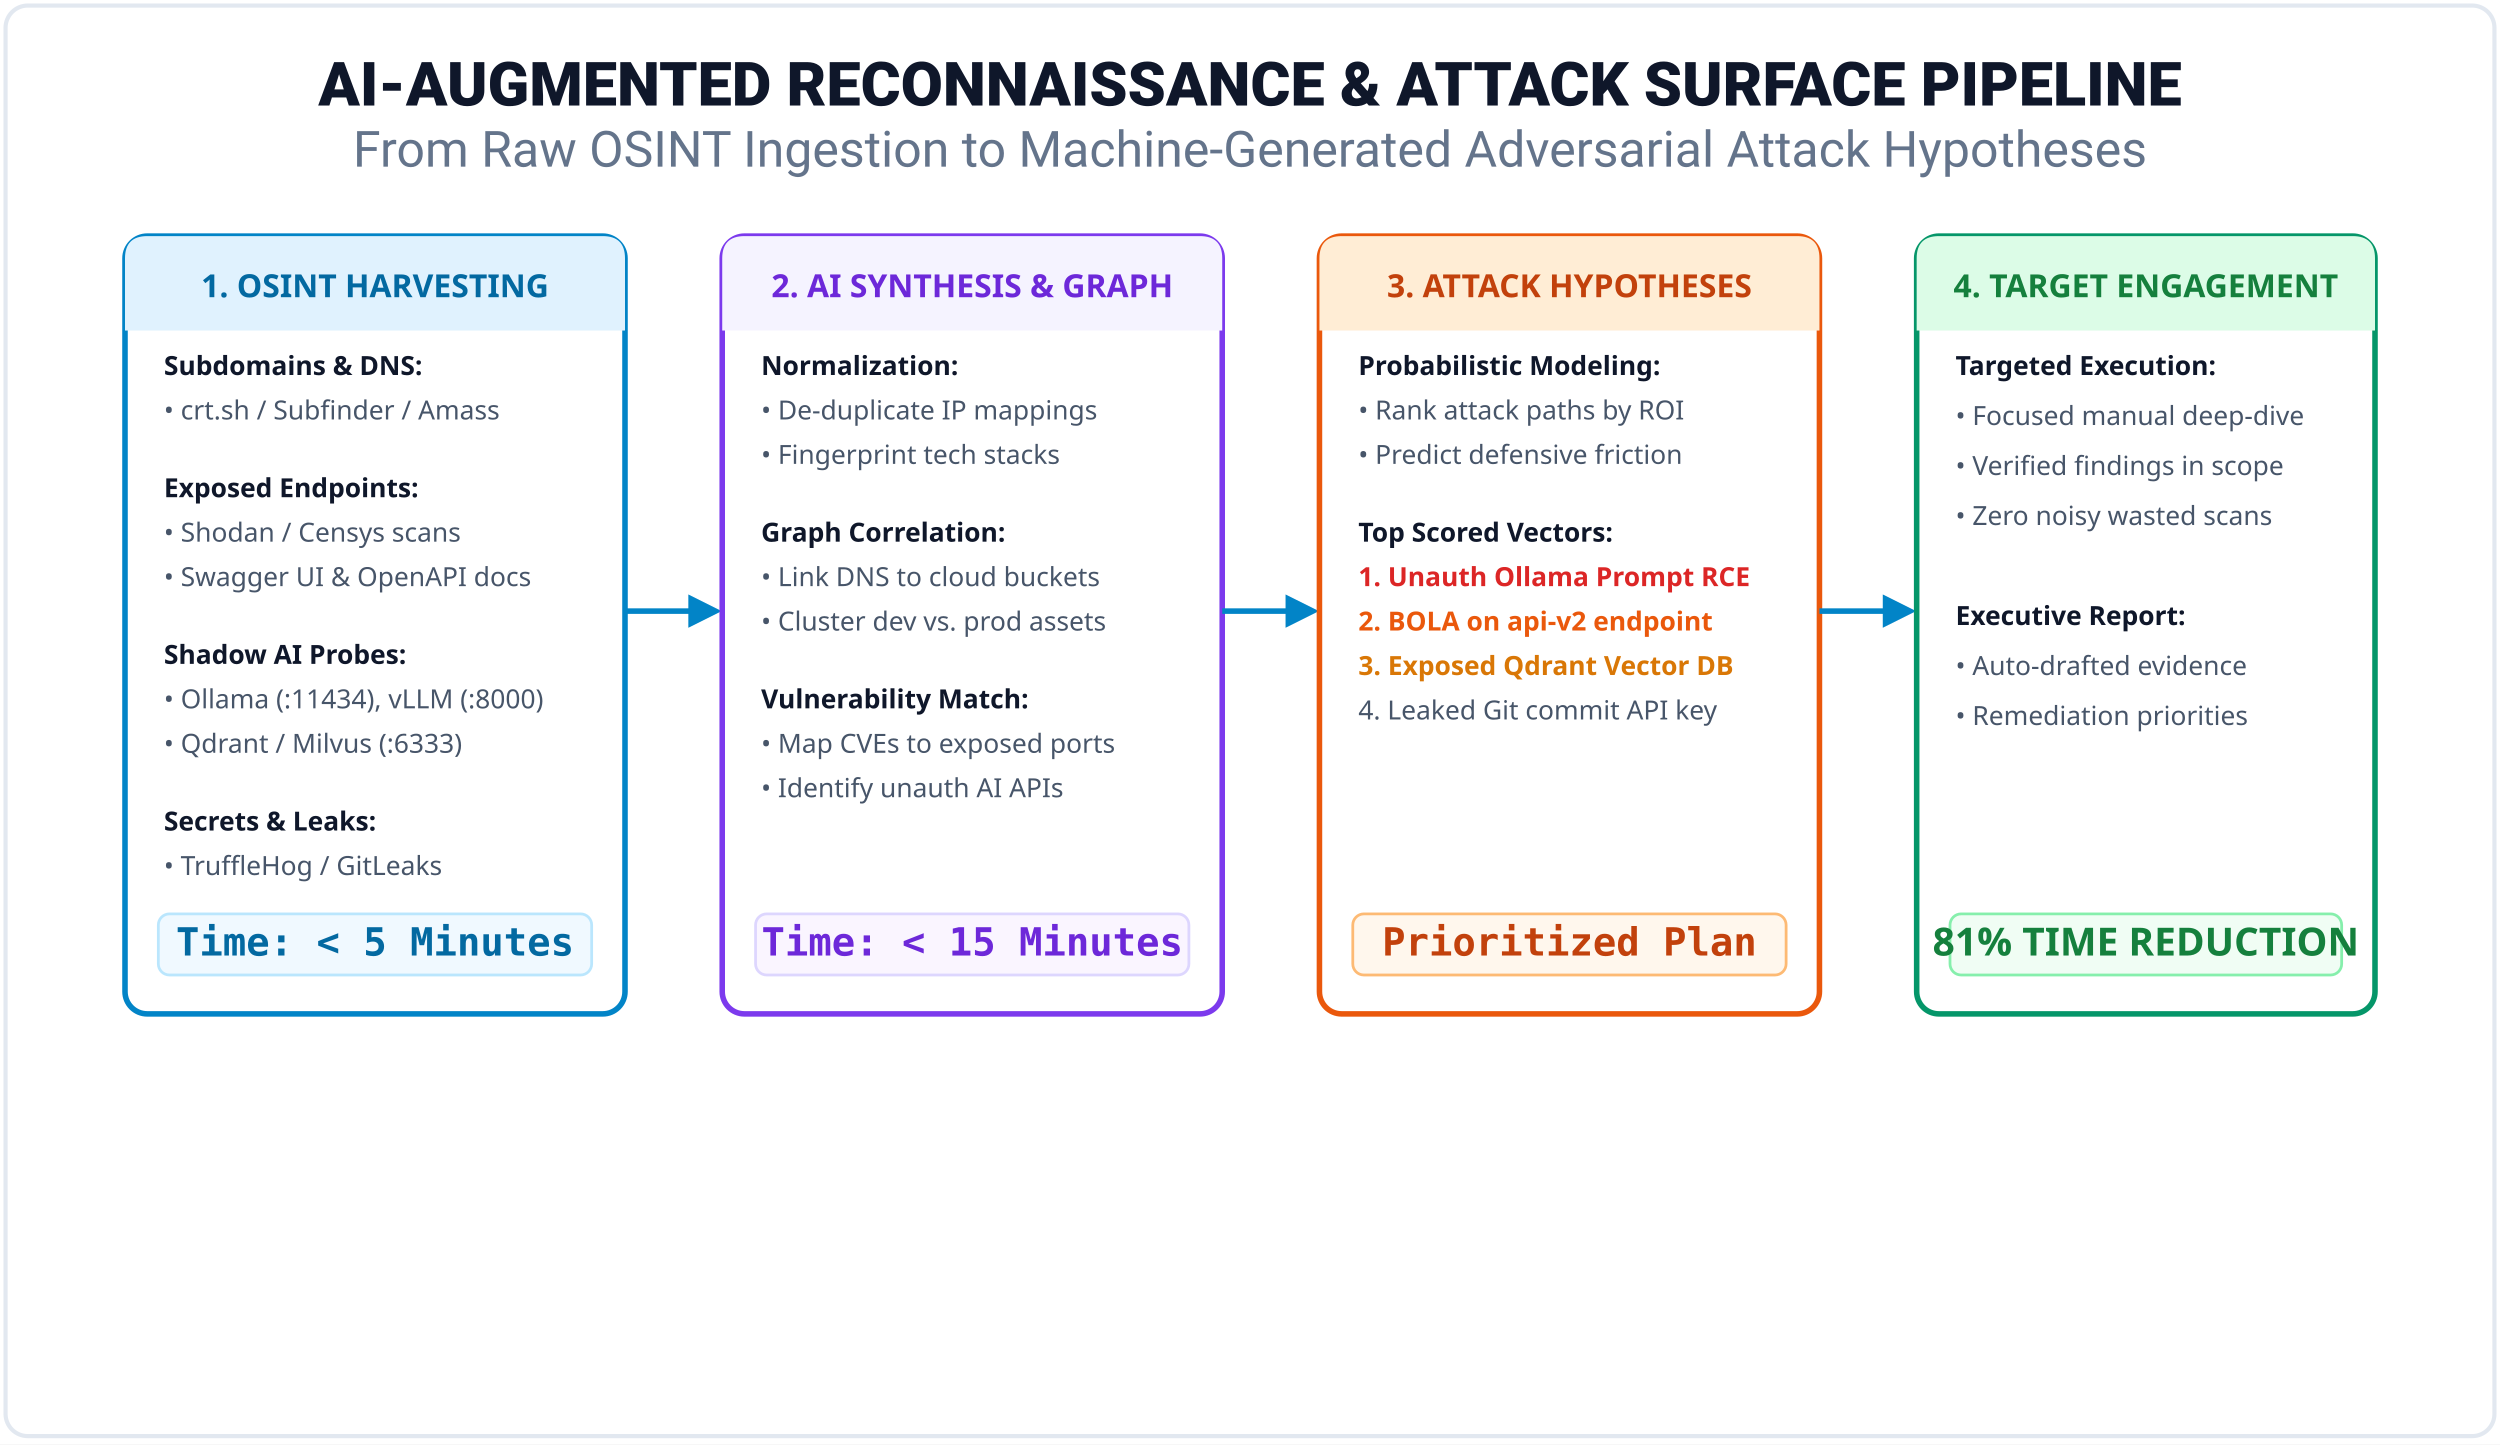
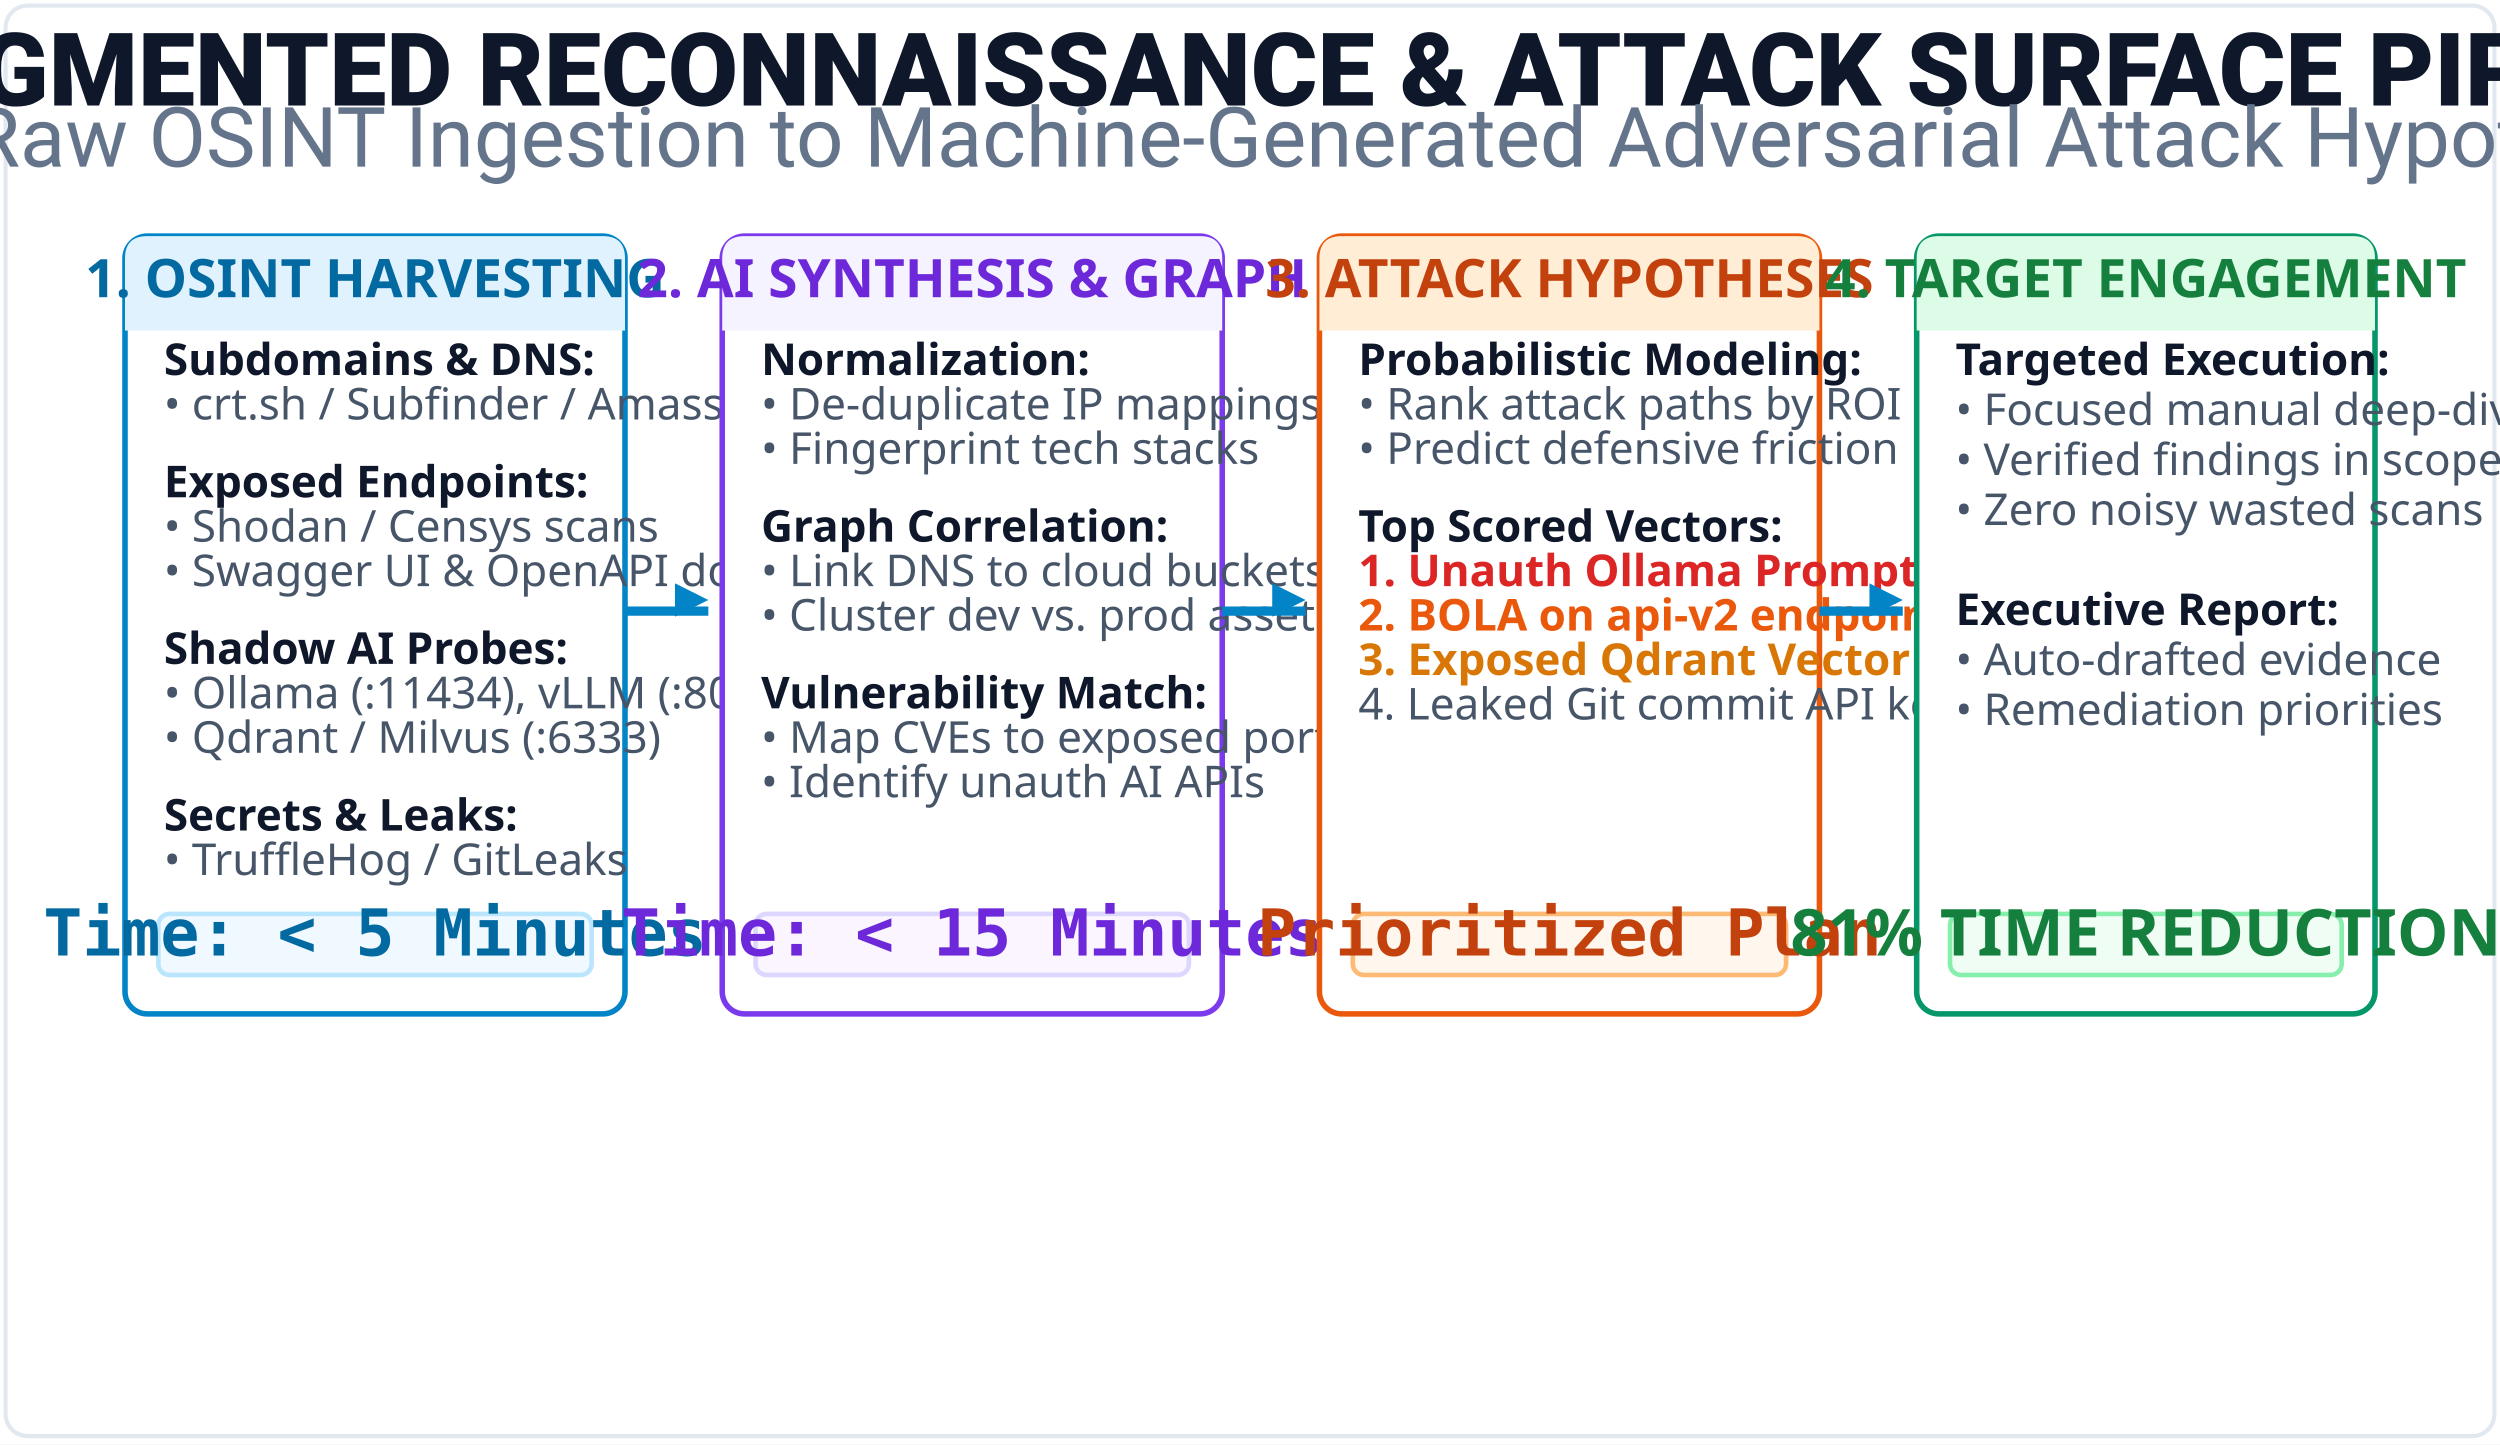
- <svg xmlns="http://www.w3.org/2000/svg" viewBox="0 0 900 520" width="100%" height="100%">
+ <svg xmlns="http://www.w3.org/2000/svg" viewBox="0 0 540 312" width="100%" height="100%">
  <defs>
    <marker id="arr-recon" viewBox="0 0 10 10" refX="6" refY="5" markerWidth="6" markerHeight="6" orient="auto">
-       <path d="M 0 0 L 10 5 L 0 10 z" fill="#0284c7" />
+       <path d="M 0 0 L 6 3 L 0 6 z" fill="#0284c7" />
    </marker>
  </defs>
-   <rect width="900" height="520" fill="#ffffff" />
-   <rect width="896" height="515" x="2" y="2" fill="none" stroke="#e2e8f0" stroke-width="1.5" rx="8" />
-   <text x="450" y="38" fill="#0f172a" font-family="-apple-system, BlinkMacSystemFont, 'Segoe UI', Roboto, sans-serif" font-size="22" font-weight="800" text-anchor="middle">AI-AUGMENTED RECONNAISSANCE &amp; ATTACK SURFACE PIPELINE</text>
-   <text x="450" y="60" fill="#64748b" font-family="-apple-system, BlinkMacSystemFont, 'Segoe UI', Roboto, sans-serif" font-size="18" text-anchor="middle">From Raw OSINT Ingestion to Machine-Generated Adversarial Attack Hypotheses</text>
-   <g transform="translate(45, 85)">
-     <rect width="180" height="280" fill="#ffffff" stroke="#0284c7" stroke-width="2" rx="8" />
-     <path d="M 0 8 Q 0 0 8 0 L 172 0 Q 180 0 180 8 L 180 34 L 0 34 Z" fill="#e0f2fe" />
-     <text x="90" y="22" fill="#0369a1" font-family="sans-serif" font-size="11.5" font-weight="800" text-anchor="middle">1. OSINT HARVESTING</text>
-     <g transform="translate(14, 50)" font-family="sans-serif" font-size="9.5" fill="#475569">
+   <rect width="540" height="312" fill="#ffffff" />
+   <rect width="537.6" height="309" x="1.2" y="1.2" fill="none" stroke="#e2e8f0" stroke-width="0.9" rx="4.8" />
+   <text x="270" y="22.8" fill="#0f172a" font-family="-apple-system, BlinkMacSystemFont, 'Segoe UI', Roboto, sans-serif" font-size="22" font-weight="800" text-anchor="middle">AI-AUGMENTED RECONNAISSANCE &amp; ATTACK SURFACE PIPELINE</text>
+   <text x="270" y="36" fill="#64748b" font-family="-apple-system, BlinkMacSystemFont, 'Segoe UI', Roboto, sans-serif" font-size="18" text-anchor="middle">From Raw OSINT Ingestion to Machine-Generated Adversarial Attack Hypotheses</text>
+   <g transform="translate(27, 51)">
+     <rect width="108" height="168" fill="#ffffff" stroke="#0284c7" stroke-width="1.2" rx="4.8" />
+     <path d="M 0 4.8 Q 0 0 4.8 0 L 103.2 0 Q 108 0 108 4.8 L 108 20.4 L 0 20.4 Z" fill="#e0f2fe" />
+     <text x="54" y="13.2" fill="#0369a1" font-family="sans-serif" font-size="11.5" font-weight="800" text-anchor="middle">1. OSINT HARVESTING</text>
+     <g transform="translate(8.4, 30)" font-family="sans-serif" font-size="9.5" fill="#475569">
      <text x="0" y="0" font-weight="700" fill="#0f172a">Subdomains &amp; DNS:</text>
-       <text x="0" y="16">• crt.sh / Subfinder / Amass</text>
-       <text x="0" y="44" font-weight="700" fill="#0f172a">Exposed Endpoints:</text>
-       <text x="0" y="60">• Shodan / Censys scans</text>
-       <text x="0" y="76">• Swagger UI &amp; OpenAPI docs</text>
-       <text x="0" y="104" font-weight="700" fill="#0f172a">Shadow AI Probes:</text>
-       <text x="0" y="120">• Ollama (:11434), vLLM (:8000)</text>
-       <text x="0" y="136">• Qdrant / Milvus (:6333)</text>
-       <text x="0" y="164" font-weight="700" fill="#0f172a">Secrets &amp; Leaks:</text>
-       <text x="0" y="180">• TruffleHog / GitLeaks</text>
+       <text x="0" y="9.6">• crt.sh / Subfinder / Amass</text>
+       <text x="0" y="26.4" font-weight="700" fill="#0f172a">Exposed Endpoints:</text>
+       <text x="0" y="36">• Shodan / Censys scans</text>
+       <text x="0" y="45.6">• Swagger UI &amp; OpenAPI docs</text>
+       <text x="0" y="62.4" font-weight="700" fill="#0f172a">Shadow AI Probes:</text>
+       <text x="0" y="72">• Ollama (:11434), vLLM (:8000)</text>
+       <text x="0" y="81.6">• Qdrant / Milvus (:6333)</text>
+       <text x="0" y="98.4" font-weight="700" fill="#0f172a">Secrets &amp; Leaks:</text>
+       <text x="0" y="108">• TruffleHog / GitLeaks</text>
    </g>
-     <rect x="12" y="244" width="156" height="22" fill="#f0f9ff" stroke="#bae6fd" rx="4" />
-     <text x="90" y="259" fill="#0369a1" font-family="monospace" font-size="14" font-weight="700" text-anchor="middle">Time: &lt; 5 Minutes</text>
+     <rect x="7.2" y="146.4" width="93.6" height="13.2" fill="#f0f9ff" stroke="#bae6fd" rx="2.4" />
+     <text x="54" y="155.4" fill="#0369a1" font-family="monospace" font-size="14" font-weight="700" text-anchor="middle">Time: &lt; 5 Minutes</text>
  </g>
-   <line x1="225" y1="220" x2="255" y2="220" stroke="#0284c7" stroke-width="2" marker-end="url(#arr-recon)" />
-   <g transform="translate(260, 85)">
-     <rect width="180" height="280" fill="#ffffff" stroke="#7c3aed" stroke-width="2" rx="8" />
-     <path d="M 0 8 Q 0 0 8 0 L 172 0 Q 180 0 180 8 L 180 34 L 0 34 Z" fill="#f5f3ff" />
-     <text x="90" y="22" fill="#6d28d9" font-family="sans-serif" font-size="11.5" font-weight="800" text-anchor="middle">2. AI SYNTHESIS &amp; GRAPH</text>
-     <g transform="translate(14, 50)" font-family="sans-serif" font-size="9.5" fill="#475569">
+   <line x1="135" y1="132" x2="153" y2="132" stroke="#0284c7" stroke-width="2" marker-end="url(#arr-recon)" />
+   <g transform="translate(156, 51)">
+     <rect width="108" height="168" fill="#ffffff" stroke="#7c3aed" stroke-width="1.2" rx="4.8" />
+     <path d="M 0 4.8 Q 0 0 4.8 0 L 103.2 0 Q 108 0 108 4.8 L 108 20.4 L 0 20.4 Z" fill="#f5f3ff" />
+     <text x="54" y="13.2" fill="#6d28d9" font-family="sans-serif" font-size="11.5" font-weight="800" text-anchor="middle">2. AI SYNTHESIS &amp; GRAPH</text>
+     <g transform="translate(8.4, 30)" font-family="sans-serif" font-size="9.5" fill="#475569">
      <text x="0" y="0" font-weight="700" fill="#0f172a">Normalization:</text>
-       <text x="0" y="16">• De-duplicate IP mappings</text>
-       <text x="0" y="32">• Fingerprint tech stacks</text>
-       <text x="0" y="60" font-weight="700" fill="#0f172a">Graph Correlation:</text>
-       <text x="0" y="76">• Link DNS to cloud buckets</text>
-       <text x="0" y="92">• Cluster dev vs. prod assets</text>
-       <text x="0" y="120" font-weight="700" fill="#0f172a">Vulnerability Match:</text>
-       <text x="0" y="136">• Map CVEs to exposed ports</text>
-       <text x="0" y="152">• Identify unauth AI APIs</text>
+       <text x="0" y="9.6">• De-duplicate IP mappings</text>
+       <text x="0" y="19.2">• Fingerprint tech stacks</text>
+       <text x="0" y="36" font-weight="700" fill="#0f172a">Graph Correlation:</text>
+       <text x="0" y="45.6">• Link DNS to cloud buckets</text>
+       <text x="0" y="55.2">• Cluster dev vs. prod assets</text>
+       <text x="0" y="72" font-weight="700" fill="#0f172a">Vulnerability Match:</text>
+       <text x="0" y="81.6">• Map CVEs to exposed ports</text>
+       <text x="0" y="91.2">• Identify unauth AI APIs</text>
    </g>
-     <rect x="12" y="244" width="156" height="22" fill="#faf5ff" stroke="#ddd6fe" rx="4" />
-     <text x="90" y="259" fill="#6d28d9" font-family="monospace" font-size="14" font-weight="700" text-anchor="middle">Time: &lt; 15 Minutes</text>
+     <rect x="7.2" y="146.4" width="93.6" height="13.2" fill="#faf5ff" stroke="#ddd6fe" rx="2.4" />
+     <text x="54" y="155.4" fill="#6d28d9" font-family="monospace" font-size="14" font-weight="700" text-anchor="middle">Time: &lt; 15 Minutes</text>
  </g>
-   <line x1="440" y1="220" x2="470" y2="220" stroke="#0284c7" stroke-width="2" marker-end="url(#arr-recon)" />
-   <g transform="translate(475, 85)">
-     <rect width="180" height="280" fill="#ffffff" stroke="#ea580c" stroke-width="2" rx="8" />
-     <path d="M 0 8 Q 0 0 8 0 L 172 0 Q 180 0 180 8 L 180 34 L 0 34 Z" fill="#ffedd5" />
-     <text x="90" y="22" fill="#c2410c" font-family="sans-serif" font-size="11.5" font-weight="800" text-anchor="middle">3. ATTACK HYPOTHESES</text>
-     <g transform="translate(14, 50)" font-family="sans-serif" font-size="9.5" fill="#475569">
+   <line x1="264" y1="132" x2="282" y2="132" stroke="#0284c7" stroke-width="2" marker-end="url(#arr-recon)" />
+   <g transform="translate(285, 51)">
+     <rect width="108" height="168" fill="#ffffff" stroke="#ea580c" stroke-width="1.2" rx="4.8" />
+     <path d="M 0 4.8 Q 0 0 4.8 0 L 103.2 0 Q 108 0 108 4.8 L 108 20.4 L 0 20.4 Z" fill="#ffedd5" />
+     <text x="54" y="13.2" fill="#c2410c" font-family="sans-serif" font-size="11.5" font-weight="800" text-anchor="middle">3. ATTACK HYPOTHESES</text>
+     <g transform="translate(8.4, 30)" font-family="sans-serif" font-size="9.5" fill="#475569">
      <text x="0" y="0" font-weight="700" fill="#0f172a">Probabilistic Modeling:</text>
-       <text x="0" y="16">• Rank attack paths by ROI</text>
-       <text x="0" y="32">• Predict defensive friction</text>
-       <text x="0" y="60" font-weight="700" fill="#0f172a">Top Scored Vectors:</text>
-       <text x="0" y="76" fill="#dc2626" font-weight="700">1. Unauth Ollama Prompt RCE</text>
-       <text x="0" y="92" fill="#ea580c" font-weight="700">2. BOLA on api-v2 endpoint</text>
-       <text x="0" y="108" fill="#d97706" font-weight="700">3. Exposed Qdrant Vector DB</text>
-       <text x="0" y="124">4. Leaked Git commit API key</text>
+       <text x="0" y="9.6">• Rank attack paths by ROI</text>
+       <text x="0" y="19.2">• Predict defensive friction</text>
+       <text x="0" y="36" font-weight="700" fill="#0f172a">Top Scored Vectors:</text>
+       <text x="0" y="45.6" fill="#dc2626" font-weight="700">1. Unauth Ollama Prompt RCE</text>
+       <text x="0" y="55.2" fill="#ea580c" font-weight="700">2. BOLA on api-v2 endpoint</text>
+       <text x="0" y="64.8" fill="#d97706" font-weight="700">3. Exposed Qdrant Vector DB</text>
+       <text x="0" y="74.4">4. Leaked Git commit API key</text>
    </g>
-     <rect x="12" y="244" width="156" height="22" fill="#fff7ed" stroke="#fdba74" rx="4" />
-     <text x="90" y="259" fill="#c2410c" font-family="monospace" font-size="14" font-weight="700" text-anchor="middle">Prioritized Plan</text>
+     <rect x="7.2" y="146.4" width="93.6" height="13.2" fill="#fff7ed" stroke="#fdba74" rx="2.4" />
+     <text x="54" y="155.4" fill="#c2410c" font-family="monospace" font-size="14" font-weight="700" text-anchor="middle">Prioritized Plan</text>
  </g>
-   <line x1="655" y1="220" x2="685" y2="220" stroke="#0284c7" stroke-width="2" marker-end="url(#arr-recon)" />
-   <g transform="translate(690, 85)">
-     <rect width="165" height="280" fill="#ffffff" stroke="#059669" stroke-width="2" rx="8" />
-     <path d="M 0 8 Q 0 0 8 0 L 157 0 Q 165 0 165 8 L 165 34 L 0 34 Z" fill="#dcfce7" />
-     <text x="82.5" y="22" fill="#15803d" font-family="sans-serif" font-size="11.5" font-weight="800" text-anchor="middle">4. TARGET ENGAGEMENT</text>
-     <g transform="translate(14, 50)" font-family="sans-serif" font-size="9.5" fill="#475569">
+   <line x1="393" y1="132" x2="411" y2="132" stroke="#0284c7" stroke-width="2" marker-end="url(#arr-recon)" />
+   <g transform="translate(414, 51)">
+     <rect width="99" height="168" fill="#ffffff" stroke="#059669" stroke-width="1.2" rx="4.8" />
+     <path d="M 0 4.8 Q 0 0 4.8 0 L 94.2 0 Q 99 0 99 4.8 L 99 20.4 L 0 20.4 Z" fill="#dcfce7" />
+     <text x="49.5" y="13.2" fill="#15803d" font-family="sans-serif" font-size="11.5" font-weight="800" text-anchor="middle">4. TARGET ENGAGEMENT</text>
+     <g transform="translate(8.4, 30)" font-family="sans-serif" font-size="9.5" fill="#475569">
      <text x="0" y="0" font-weight="700" fill="#0f172a">Targeted Execution:</text>
-       <text x="0" y="18">• Focused manual deep-dive</text>
-       <text x="0" y="36">• Verified findings in scope</text>
-       <text x="0" y="54">• Zero noisy wasted scans</text>
-       <text x="0" y="90" font-weight="700" fill="#0f172a">Executive Report:</text>
-       <text x="0" y="108">• Auto-drafted evidence</text>
-       <text x="0" y="126">• Remediation priorities</text>
+       <text x="0" y="10.8">• Focused manual deep-dive</text>
+       <text x="0" y="21.6">• Verified findings in scope</text>
+       <text x="0" y="32.4">• Zero noisy wasted scans</text>
+       <text x="0" y="54" font-weight="700" fill="#0f172a">Executive Report:</text>
+       <text x="0" y="64.8">• Auto-drafted evidence</text>
+       <text x="0" y="75.6">• Remediation priorities</text>
    </g>
-     <rect x="12" y="244" width="141" height="22" fill="#f0fdf4" stroke="#86efac" rx="4" />
-     <text x="82.5" y="259" fill="#15803d" font-family="sans-serif" font-size="14" font-weight="800" text-anchor="middle">81% TIME REDUCTION</text>
+     <rect x="7.2" y="146.4" width="84.6" height="13.2" fill="#f0fdf4" stroke="#86efac" rx="2.4" />
+     <text x="49.5" y="155.4" fill="#15803d" font-family="sans-serif" font-size="14" font-weight="800" text-anchor="middle">81% TIME REDUCTION</text>
  </g>
</svg>
